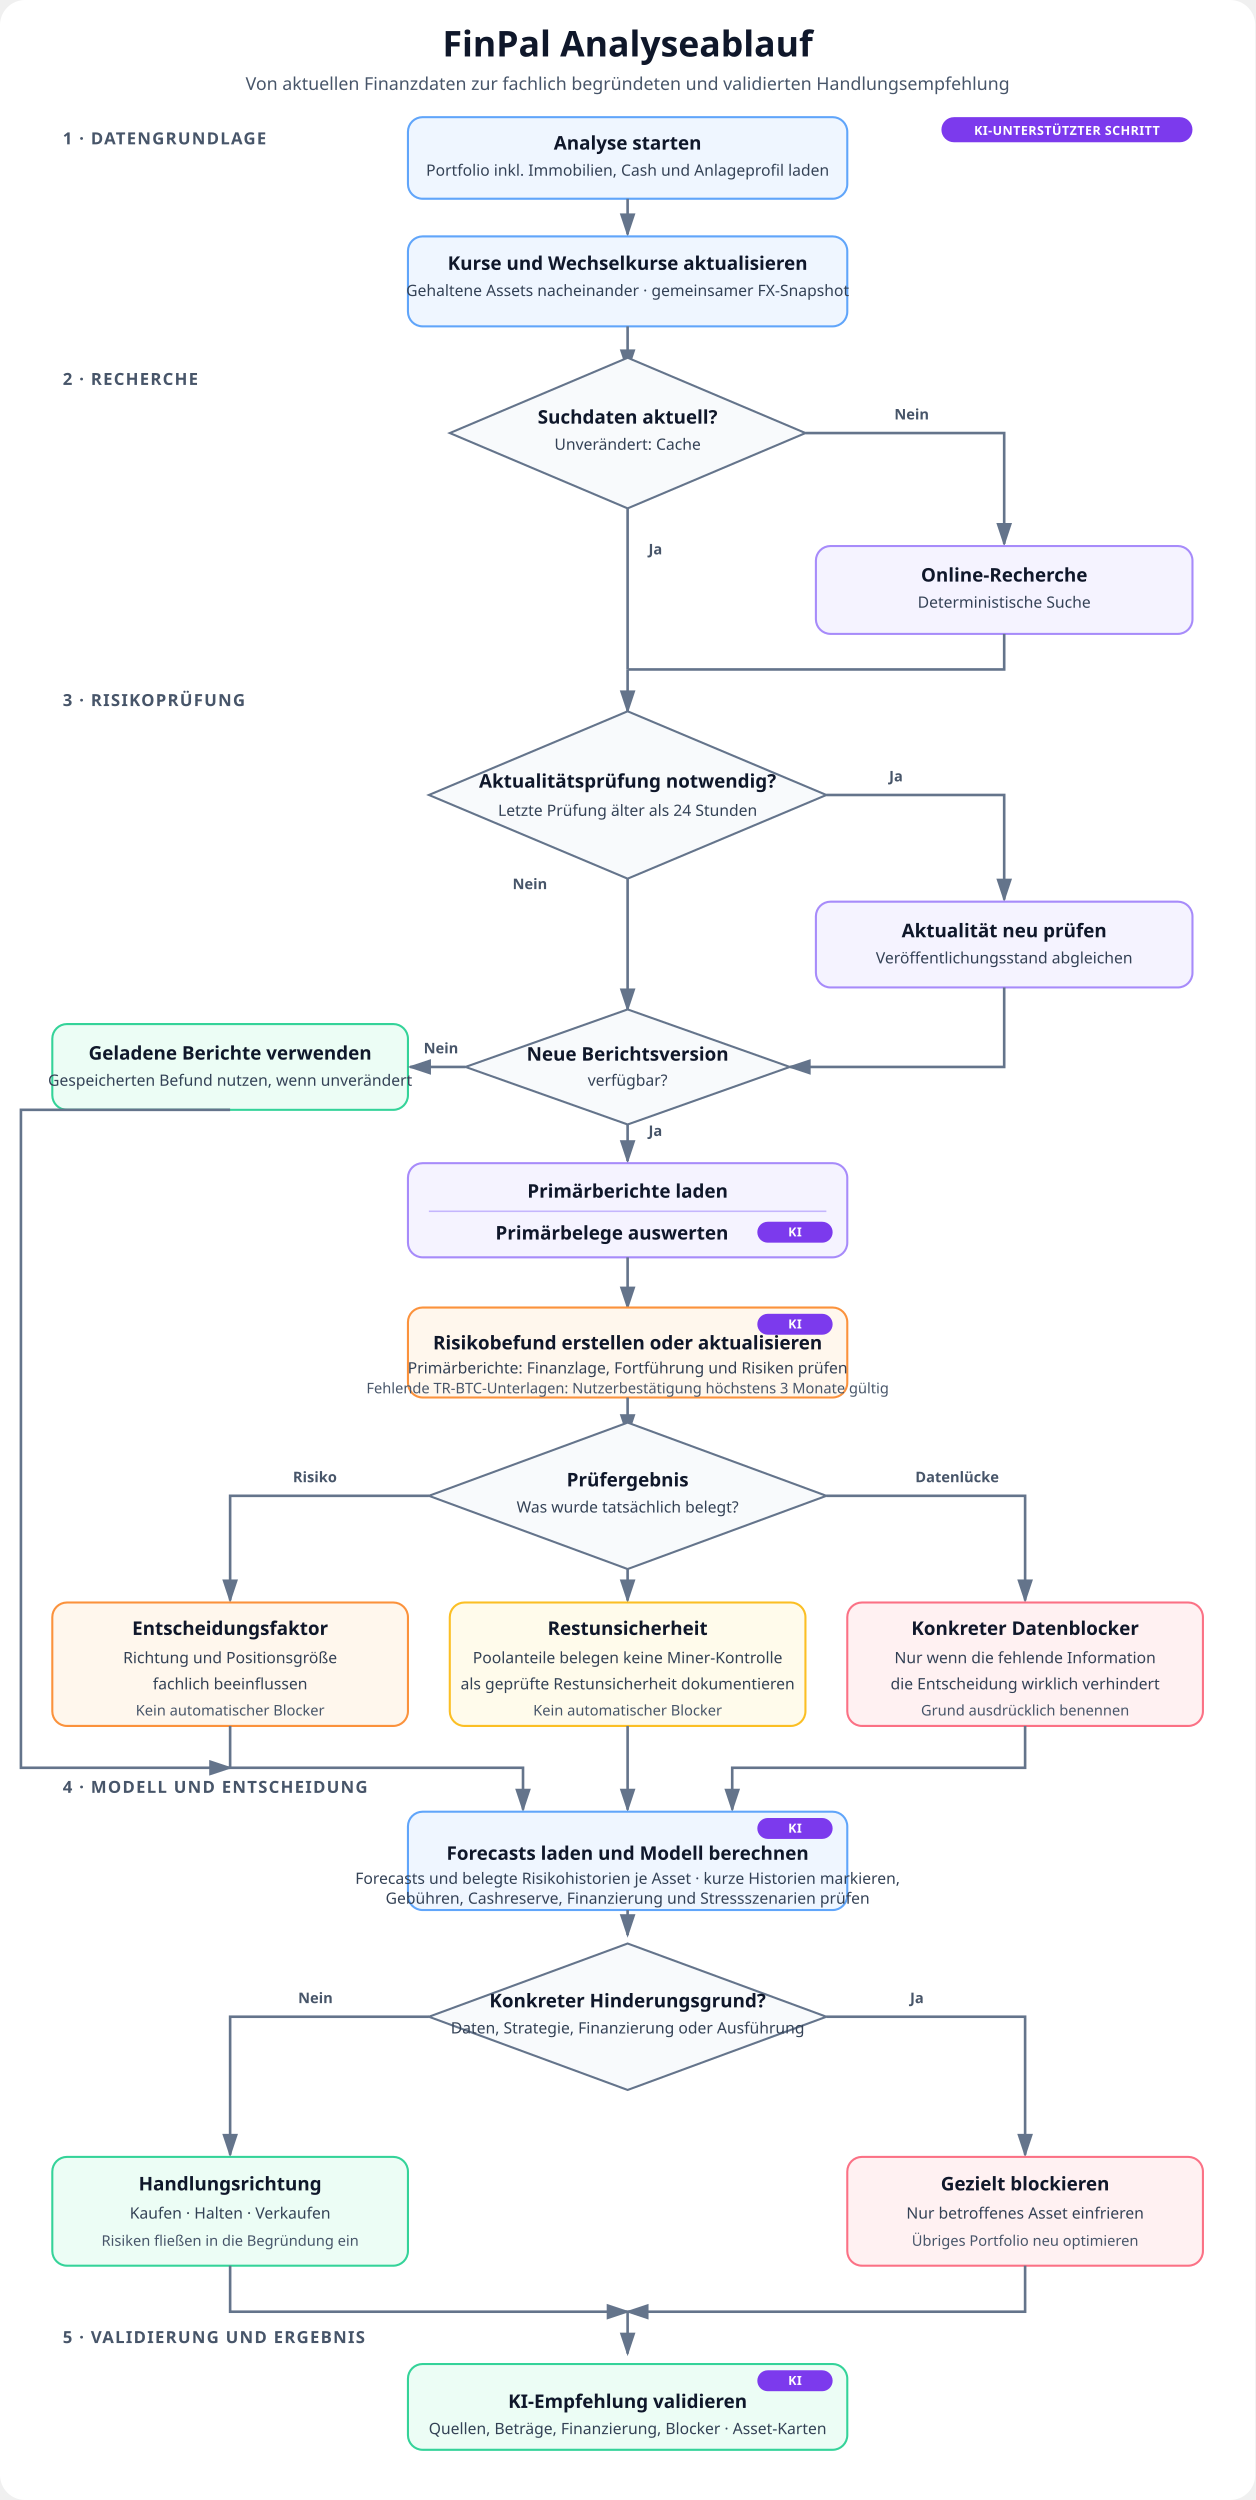
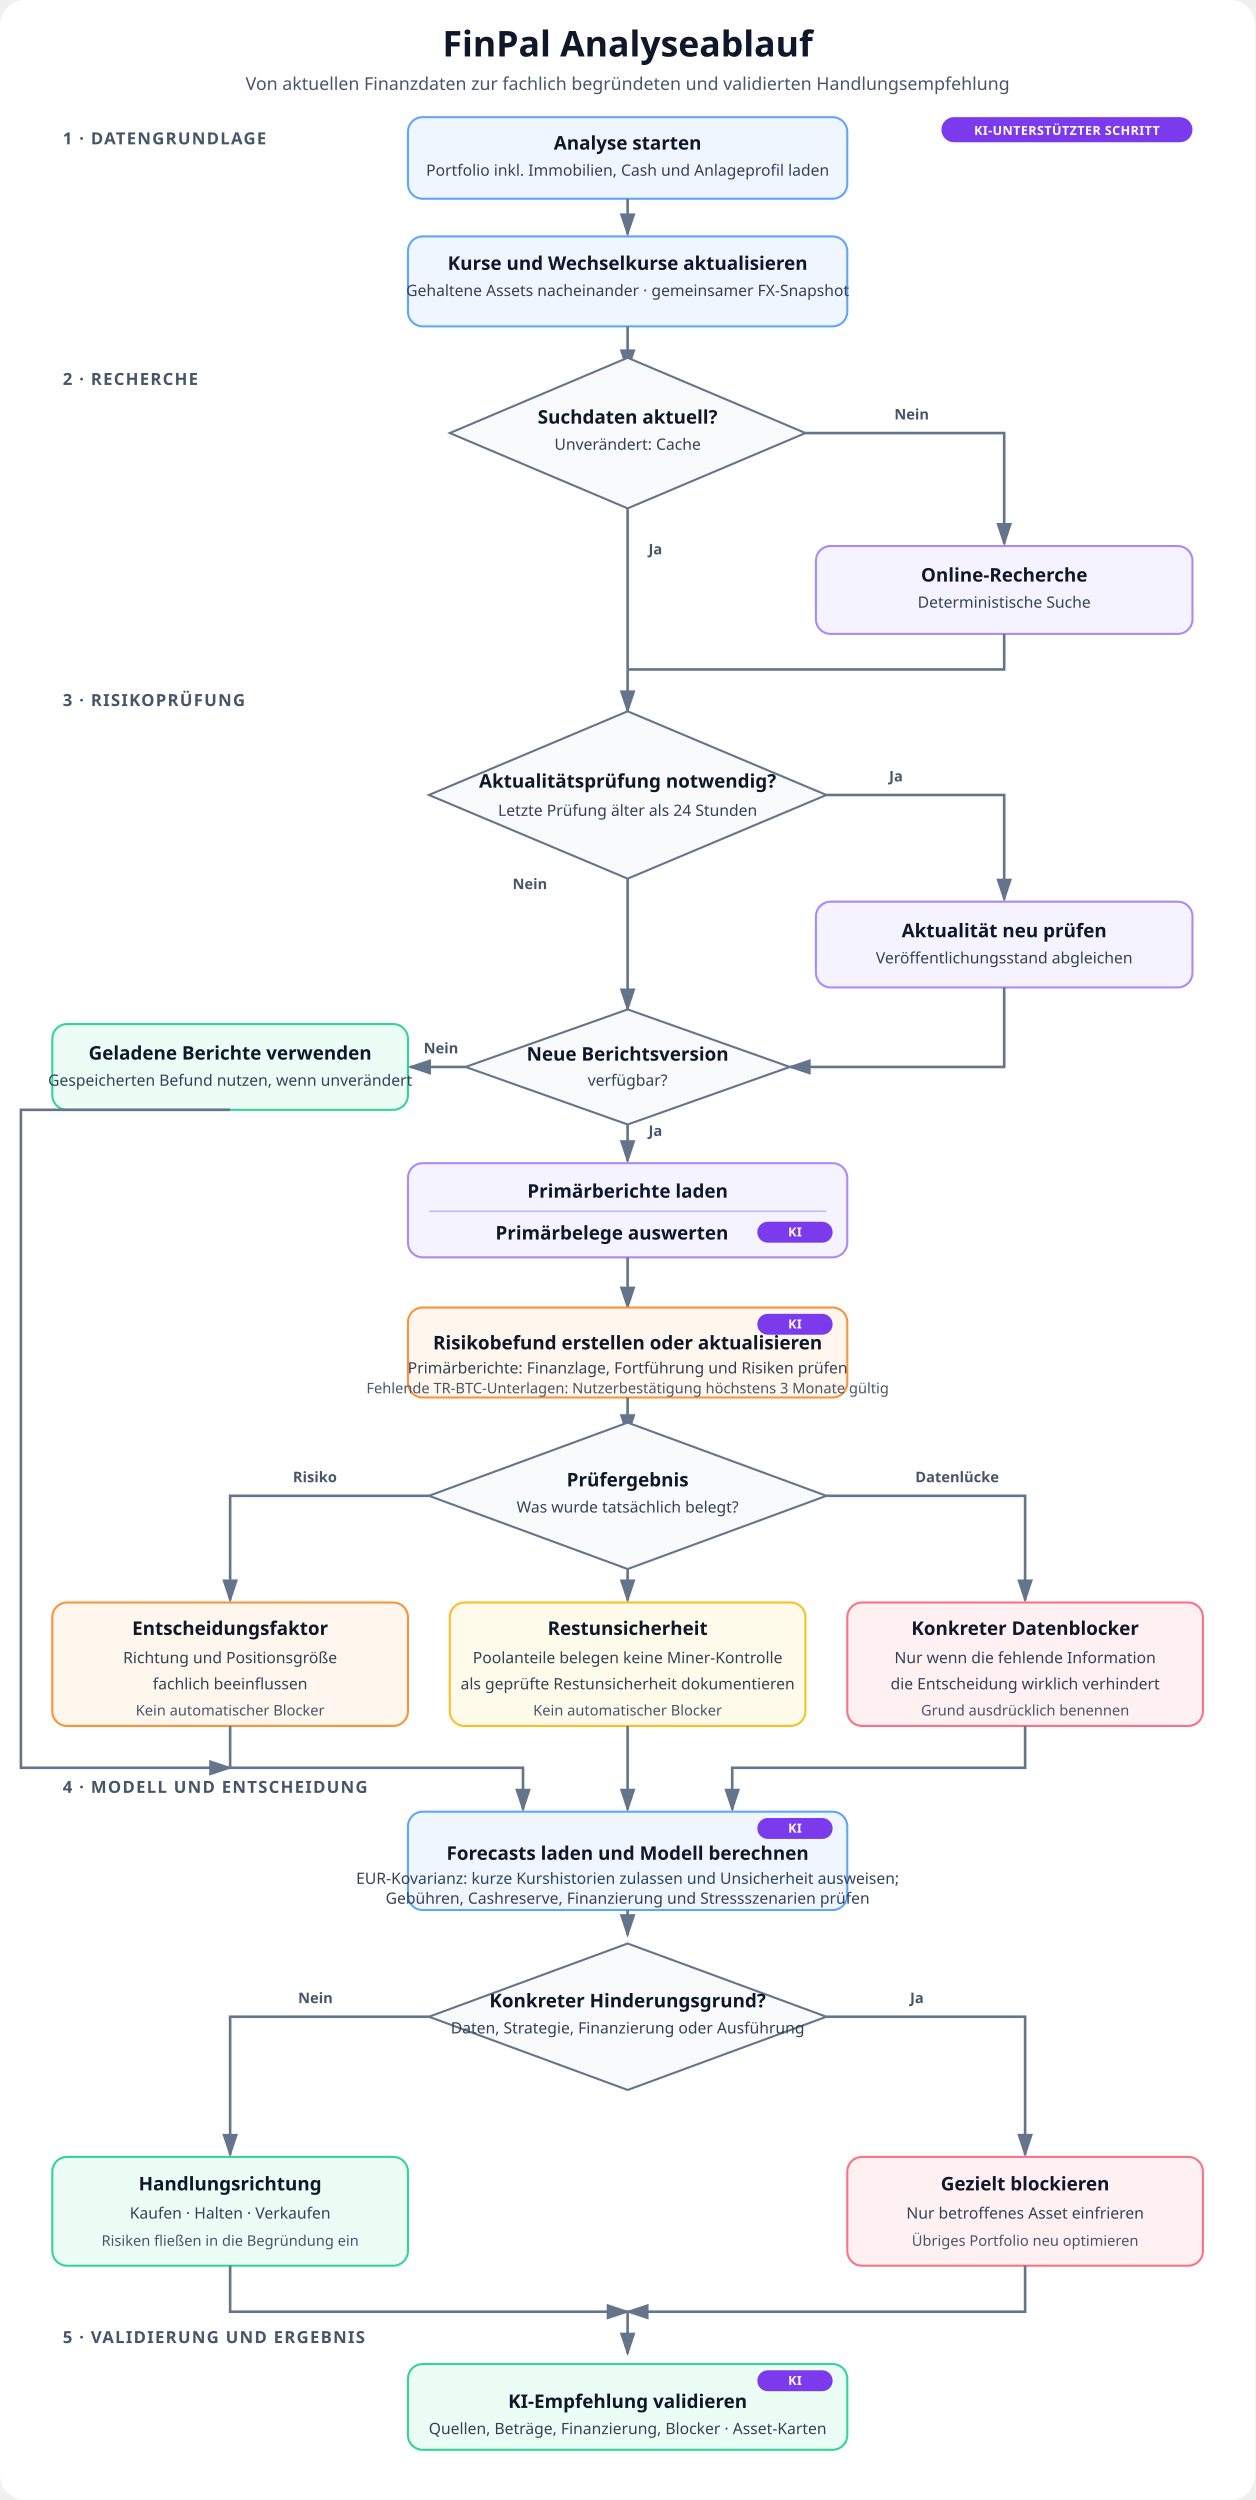
<svg xmlns="http://www.w3.org/2000/svg" width="1200" height="2390" viewBox="0 0 1200 2390" role="img" aria-labelledby="title description">
  <defs>
    <marker id="arrow" markerWidth="10" markerHeight="10" refX="8" refY="3" orient="auto" markerUnits="strokeWidth">
      <path d="M0,0 L0,6 L9,3 z" fill="#64748b" />
    </marker>
    <style>
      .title { font: 700 34px system-ui, sans-serif; fill: #0f172a; }
      .subtitle { font: 400 17px system-ui, sans-serif; fill: #475569; }
      .section { font: 700 16px system-ui, sans-serif; letter-spacing: 1.2px; fill: #475569; }
      .node-title { font: 700 18px system-ui, sans-serif; fill: #0f172a; }
      .node-text { font: 400 15px system-ui, sans-serif; fill: #334155; }
      .small { font: 400 14px system-ui, sans-serif; fill: #475569; }
      .edge { fill: none; stroke: #64748b; stroke-width: 2.5; marker-end: url(#arrow); }
      .connector { fill: none; stroke: #64748b; stroke-width: 2.5; }
      .edge-label { font: 700 14px system-ui, sans-serif; fill: #475569; }
      .process { fill: #eff6ff; stroke: #60a5fa; stroke-width: 2; }
      .research { fill: #f5f3ff; stroke: #a78bfa; stroke-width: 2; }
      .risk { fill: #fff7ed; stroke: #fb923c; stroke-width: 2; }
      .positive { fill: #ecfdf5; stroke: #34d399; stroke-width: 2; }
      .warning { fill: #fffbeb; stroke: #fbbf24; stroke-width: 2; }
      .blocker { fill: #fff1f2; stroke: #fb7185; stroke-width: 2; }
      .decision { fill: #f8fafc; stroke: #64748b; stroke-width: 2; }
      .group { fill: none; stroke: #cbd5e1; stroke-width: 2; stroke-dasharray: 7 7; }
      .ai-badge { fill: #7c3aed; }
      .ai-badge-text { font: 700 12px system-ui, sans-serif; fill: #ffffff; letter-spacing: .4px; }
    </style>
  </defs>
  <rect width="1200" height="2390" rx="24" fill="#ffffff" />
  <text x="600" y="54" text-anchor="middle" class="title">FinPal Analyseablauf</text>
  <text x="600" y="86" text-anchor="middle" class="subtitle">Von aktuellen Finanzdaten zur fachlich begründeten und validierten Handlungsempfehlung</text>
  <rect x="900" y="112" width="240" height="24" rx="12" class="ai-badge" />
  <text x="1020" y="129" text-anchor="middle" class="ai-badge-text">KI-UNTERSTÜTZTER SCHRITT</text>
  <text x="60" y="138" class="section">1 · DATENGRUNDLAGE</text>
  <rect x="390" y="112" width="420" height="78" rx="14" class="process" />
  <text x="600" y="143" text-anchor="middle" class="node-title">Analyse starten</text>
  <text x="600" y="168" text-anchor="middle" class="node-text">Portfolio inkl. Immobilien, Cash und Anlageprofil laden</text>
  <path d="M600 190 V224" class="edge" />
  <rect x="390" y="226" width="420" height="86" rx="14" class="process" />
  <text x="600" y="258" text-anchor="middle" class="node-title">Kurse und Wechselkurse aktualisieren</text>
  <text x="600" y="283" text-anchor="middle" class="node-text">Gehaltene Assets nacheinander · gemeinsamer FX-Snapshot</text>
  <path d="M600 312 V354" class="edge" />
  <text x="60" y="368" class="section">2 · RECHERCHE</text>
  <polygon points="600,342 770,414 600,486 430,414" class="decision" />
  <text x="600" y="405" text-anchor="middle" class="node-title">Suchdaten aktuell?</text>
  <text x="600" y="430" text-anchor="middle" class="node-text">Unverändert: Cache</text>
  <path d="M770 414 H960 V520" class="edge" />
  <text x="855" y="401" class="edge-label">Nein</text>
  <rect x="780" y="522" width="360" height="84" rx="14" class="research" />
  <text x="960" y="556" text-anchor="middle" class="node-title">Online-Recherche</text>
  <text x="960" y="581" text-anchor="middle" class="node-text">Deterministische Suche</text>
  <path d="M600 486 V640" class="connector" />
  <text x="620" y="530" class="edge-label">Ja</text>
  <path d="M960 606 V640 H600" class="connector" />
  <path d="M600 640 V680" class="edge" />
  <text x="60" y="675" class="section">3 · RISIKOPRÜFUNG</text>
  <polygon points="600,680 790,760 600,840 410,760" class="decision" />
  <text x="600" y="753" text-anchor="middle" class="node-title">Aktualitätsprüfung notwendig?</text>
  <text x="600" y="780" text-anchor="middle" class="node-text">Letzte Prüfung älter als 24 Stunden</text>
  <path d="M600 840 V965" class="edge" />
  <text x="490" y="850" class="edge-label">Nein</text>
  <rect x="50" y="979" width="340" height="82" rx="14" class="positive" />
  <text x="220" y="1013" text-anchor="middle" class="node-title">Geladene Berichte verwenden</text>
  <text x="220" y="1038" text-anchor="middle" class="node-text">Gespeicherten Befund nutzen, wenn unverändert</text>
  <path d="M220 1061 H20 V1690 H220" class="edge" />
  <path d="M790 760 H960 V860" class="edge" />
  <text x="850" y="747" class="edge-label">Ja</text>
  <rect x="780" y="862" width="360" height="82" rx="14" class="research" />
  <text x="960" y="896" text-anchor="middle" class="node-title">Aktualität neu prüfen</text>
  <text x="960" y="921" text-anchor="middle" class="node-text">Veröffentlichungsstand abgleichen</text>
  <path d="M960 944 V1020 H755" class="edge" />
  <polygon points="600,965 755,1020 600,1075 445,1020" class="decision" />
  <text x="600" y="1014" text-anchor="middle" class="node-title">Neue Berichtsversion</text>
  <text x="600" y="1038" text-anchor="middle" class="node-text">verfügbar?</text>
  <path d="M445 1020 H392" class="edge" />
  <text x="405" y="1007" class="edge-label">Nein</text>
  <path d="M600 1075 V1110" class="edge" />
  <text x="620" y="1086" class="edge-label">Ja</text>
  <rect x="390" y="1112" width="420" height="90" rx="14" class="research" />
  <text x="600" y="1145" text-anchor="middle" class="node-title">Primärberichte laden</text>
  <path d="M410 1158 H790" stroke="#c4b5fd" stroke-width="1.5" />
  <rect x="724" y="1168" width="72" height="20" rx="10" class="ai-badge" />
  <text x="760" y="1182" text-anchor="middle" class="ai-badge-text">KI</text>
  <text x="585" y="1185" text-anchor="middle" class="node-title">Primärbelege auswerten</text>
  <path d="M600 1202 V1250" class="edge" />
  <g transform="translate(0 110)">
    <rect x="390" y="1140" width="420" height="86" rx="14" class="risk" />
    <rect x="724" y="1146" width="72" height="20" rx="10" class="ai-badge" />
    <text x="760" y="1160" text-anchor="middle" class="ai-badge-text">KI</text>
    <text x="600" y="1180" text-anchor="middle" class="node-title">Risikobefund erstellen oder aktualisieren</text>
    <text x="600" y="1203" text-anchor="middle" class="node-text">Primärberichte: Finanzlage, Fortführung und Risiken prüfen</text>
    <text x="600" y="1222" text-anchor="middle" class="small">Fehlende TR-BTC-Unterlagen: Nutzerbestätigung höchstens 3 Monate gültig</text>
    <path d="M600 1226 V1262" class="edge" />
    <polygon points="600,1250 790,1320 600,1390 410,1320" class="decision" />
    <text x="600" y="1311" text-anchor="middle" class="node-title">Prüfergebnis</text>
    <text x="600" y="1336" text-anchor="middle" class="node-text">Was wurde tatsächlich belegt?</text>
    <path d="M410 1320 H220 V1420" class="edge" />
    <text x="280" y="1307" class="edge-label">Risiko</text>
    <rect x="50" y="1422" width="340" height="118" rx="14" class="risk" />
    <text x="220" y="1453" text-anchor="middle" class="node-title">Entscheidungsfaktor</text>
    <text x="220" y="1480" text-anchor="middle" class="node-text">Richtung und Positionsgröße</text>
    <text x="220" y="1505" text-anchor="middle" class="node-text">fachlich beeinflussen</text>
    <text x="220" y="1530" text-anchor="middle" class="small">Kein automatischer Blocker</text>
    <path d="M600 1390 V1420" class="edge" />
    <rect x="430" y="1422" width="340" height="118" rx="14" class="warning" />
    <text x="600" y="1453" text-anchor="middle" class="node-title">Restunsicherheit</text>
    <text x="600" y="1480" text-anchor="middle" class="node-text">Poolanteile belegen keine Miner-Kontrolle</text>
    <text x="600" y="1505" text-anchor="middle" class="node-text">als geprüfte Restunsicherheit dokumentieren</text>
    <text x="600" y="1530" text-anchor="middle" class="small">Kein automatischer Blocker</text>
    <path d="M790 1320 H980 V1420" class="edge" />
    <text x="875" y="1307" class="edge-label">Datenlücke</text>
    <rect x="810" y="1422" width="340" height="118" rx="14" class="blocker" />
    <text x="980" y="1453" text-anchor="middle" class="node-title">Konkreter Datenblocker</text>
    <text x="980" y="1480" text-anchor="middle" class="node-text">Nur wenn die fehlende Information</text>
    <text x="980" y="1505" text-anchor="middle" class="node-text">die Entscheidung wirklich verhindert</text>
    <text x="980" y="1530" text-anchor="middle" class="small">Grund ausdrücklich benennen</text>
    <path d="M220 1540 V1580 H500 V1620" class="edge" />
    <path d="M600 1540 V1620" class="edge" />
    <path d="M980 1540 V1580 H700 V1620" class="edge" />
    <text x="60" y="1604" class="section">4 · MODELL UND ENTSCHEIDUNG</text>
    <rect x="390" y="1622" width="420" height="94" rx="14" class="process" />
    <rect x="724" y="1628" width="72" height="20" rx="10" class="ai-badge" />
    <text x="760" y="1642" text-anchor="middle" class="ai-badge-text">KI</text>
    <text x="600" y="1668" text-anchor="middle" class="node-title">Forecasts laden und Modell berechnen</text>
-     <text x="600" y="1691" text-anchor="middle" class="node-text">Forecasts und belegte Risikohistorien je Asset · kurze Historien markieren,</text>
+     <text x="600" y="1691" text-anchor="middle" class="node-text">EUR-Kovarianz: kurze Kurshistorien zulassen und Unsicherheit ausweisen;</text>
    <text x="600" y="1710" text-anchor="middle" class="node-text">Gebühren, Cashreserve, Finanzierung und Stressszenarien prüfen</text>
    <path d="M600 1716 V1740" class="edge" />
    <polygon points="600,1748 790,1818 600,1888 410,1818" class="decision" />
    <text x="600" y="1809" text-anchor="middle" class="node-title">Konkreter Hinderungsgrund?</text>
    <text x="600" y="1834" text-anchor="middle" class="node-text">Daten, Strategie, Finanzierung oder Ausführung</text>
    <path d="M410 1818 H220 V1950" class="edge" />
    <text x="285" y="1805" class="edge-label">Nein</text>
    <rect x="50" y="1952" width="340" height="104" rx="14" class="positive" />
    <text x="220" y="1984" text-anchor="middle" class="node-title">Handlungsrichtung</text>
    <text x="220" y="2011" text-anchor="middle" class="node-text">Kaufen · Halten · Verkaufen</text>
    <text x="220" y="2037" text-anchor="middle" class="small">Risiken fließen in die Begründung ein</text>
    <path d="M790 1818 H980 V1950" class="edge" />
    <text x="870" y="1805" class="edge-label">Ja</text>
    <rect x="810" y="1952" width="340" height="104" rx="14" class="blocker" />
    <text x="980" y="1984" text-anchor="middle" class="node-title">Gezielt blockieren</text>
    <text x="980" y="2011" text-anchor="middle" class="node-text">Nur betroffenes Asset einfrieren</text>
    <text x="980" y="2037" text-anchor="middle" class="small">Übriges Portfolio neu optimieren</text>
    <path d="M220 2056 V2100 H600" class="edge" />
    <path d="M980 2056 V2100 H600" class="edge" />
    <path d="M600 2100 V2140" class="edge" />
    <text x="60" y="2130" class="section">5 · VALIDIERUNG UND ERGEBNIS</text>
    <rect x="390" y="2150" width="420" height="82" rx="14" class="positive" />
    <rect x="724" y="2156" width="72" height="20" rx="10" class="ai-badge" />
    <text x="760" y="2170" text-anchor="middle" class="ai-badge-text">KI</text>
    <text x="600" y="2192" text-anchor="middle" class="node-title">KI-Empfehlung validieren</text>
    <text x="600" y="2217" text-anchor="middle" class="node-text">Quellen, Beträge, Finanzierung, Blocker · Asset-Karten</text>
  </g>
</svg>
